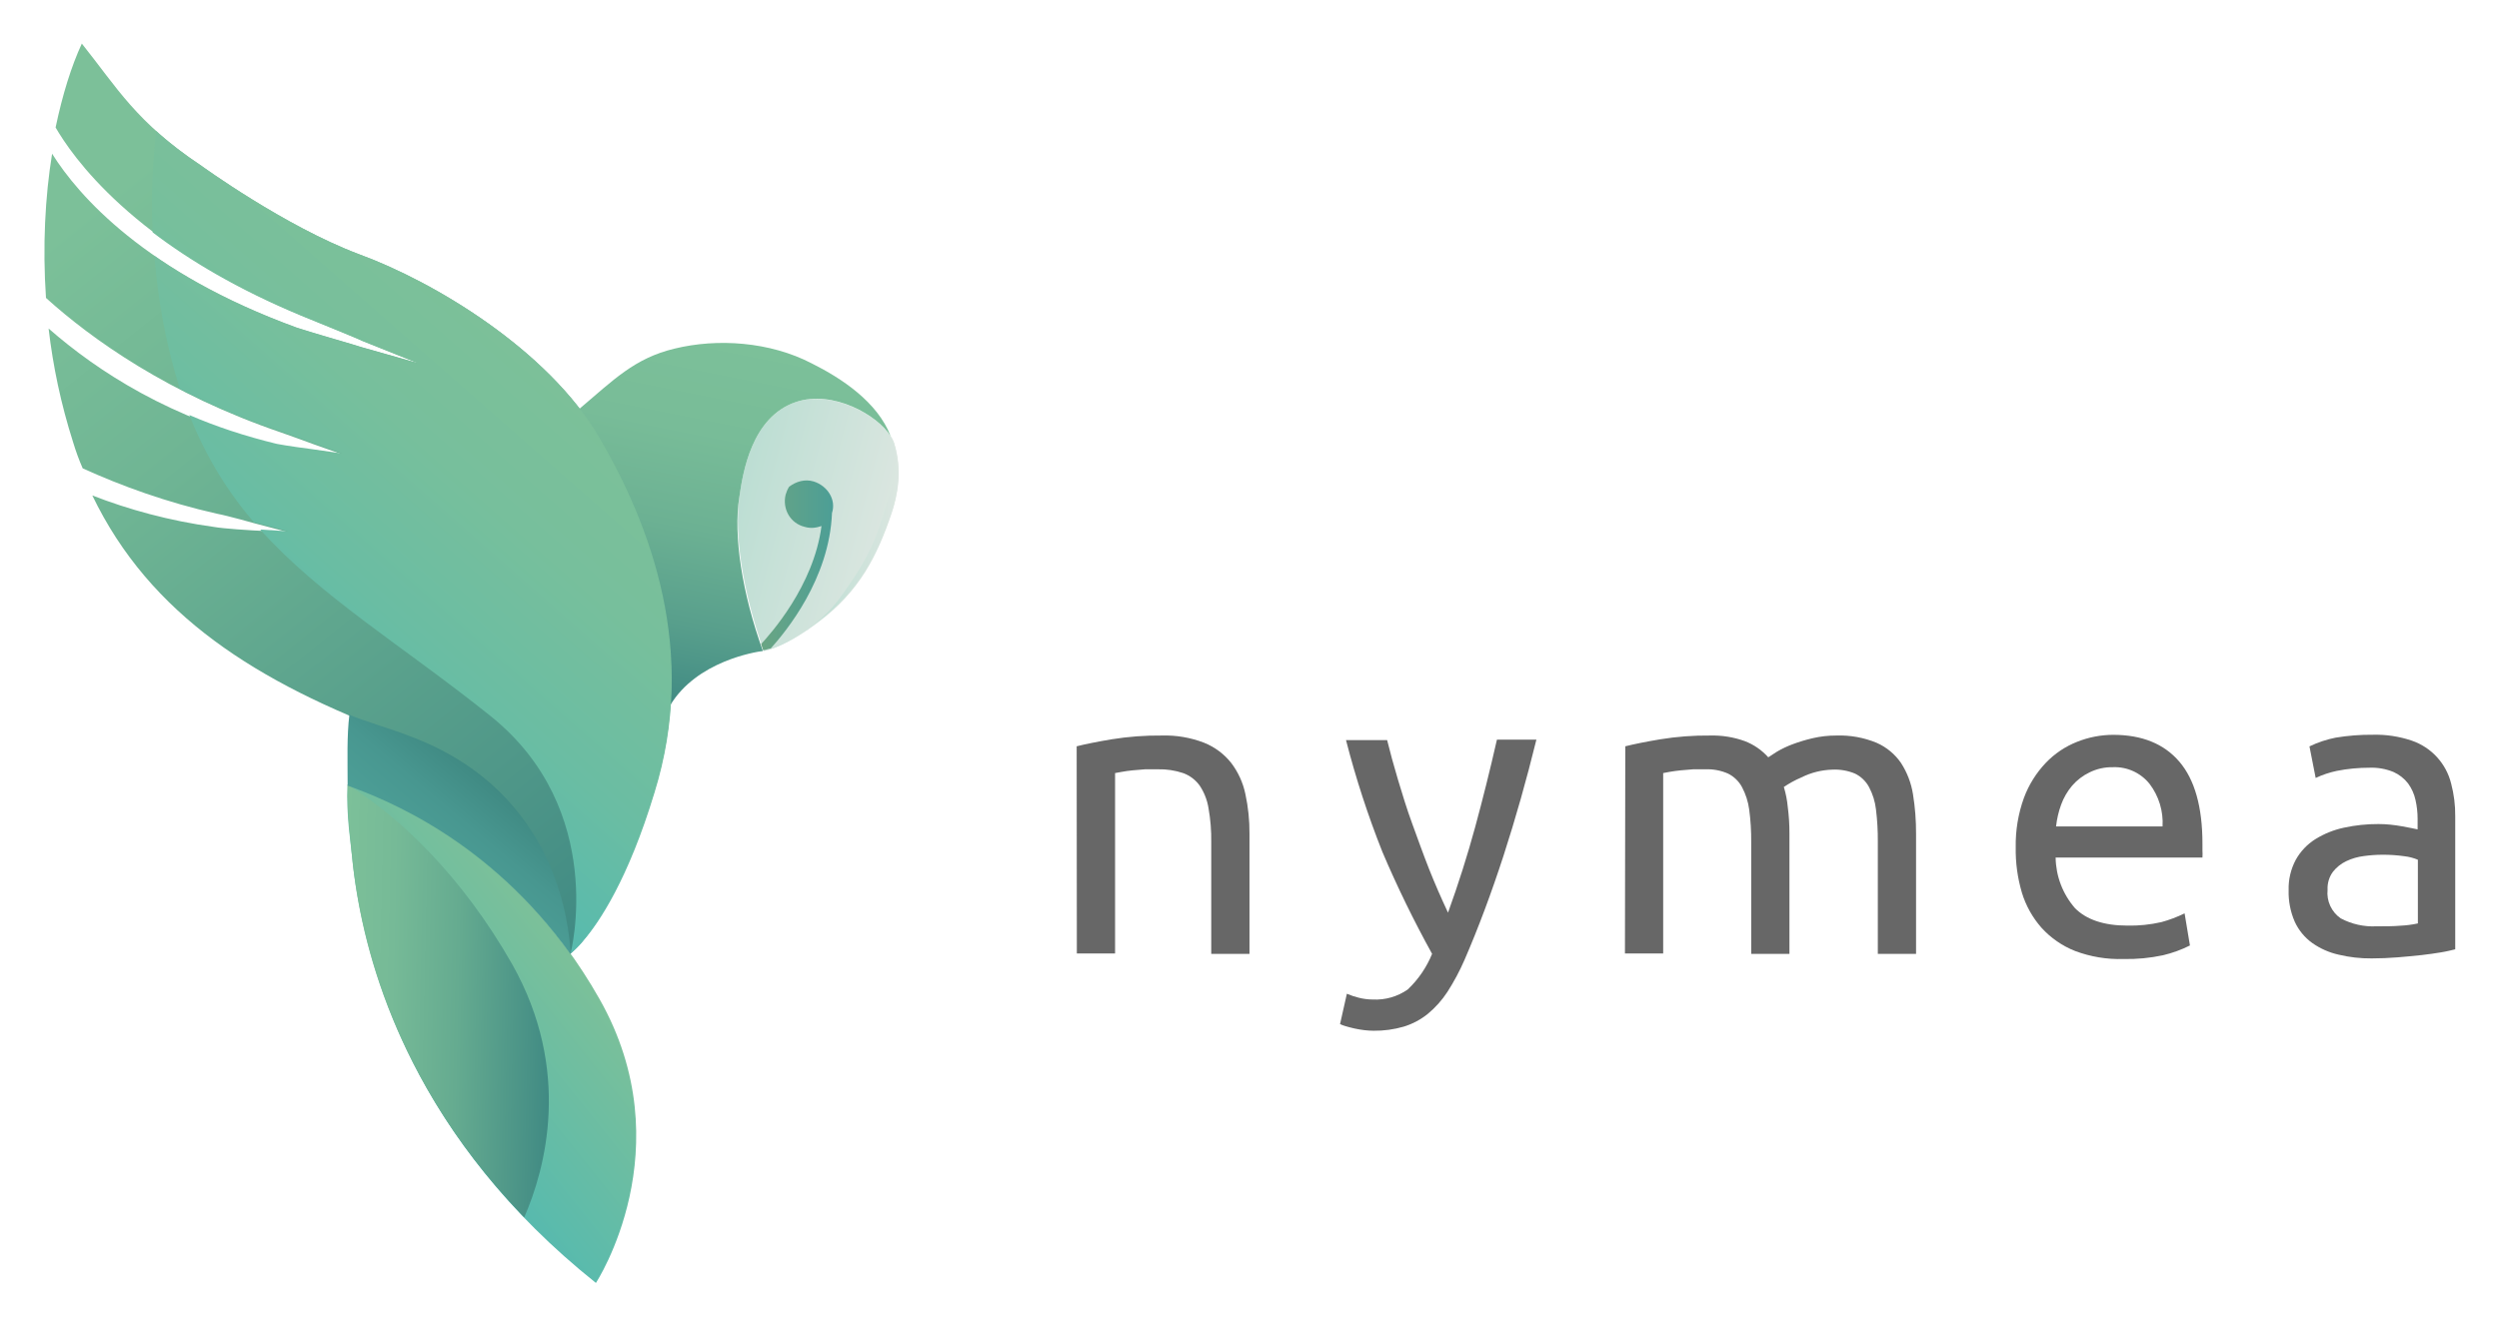
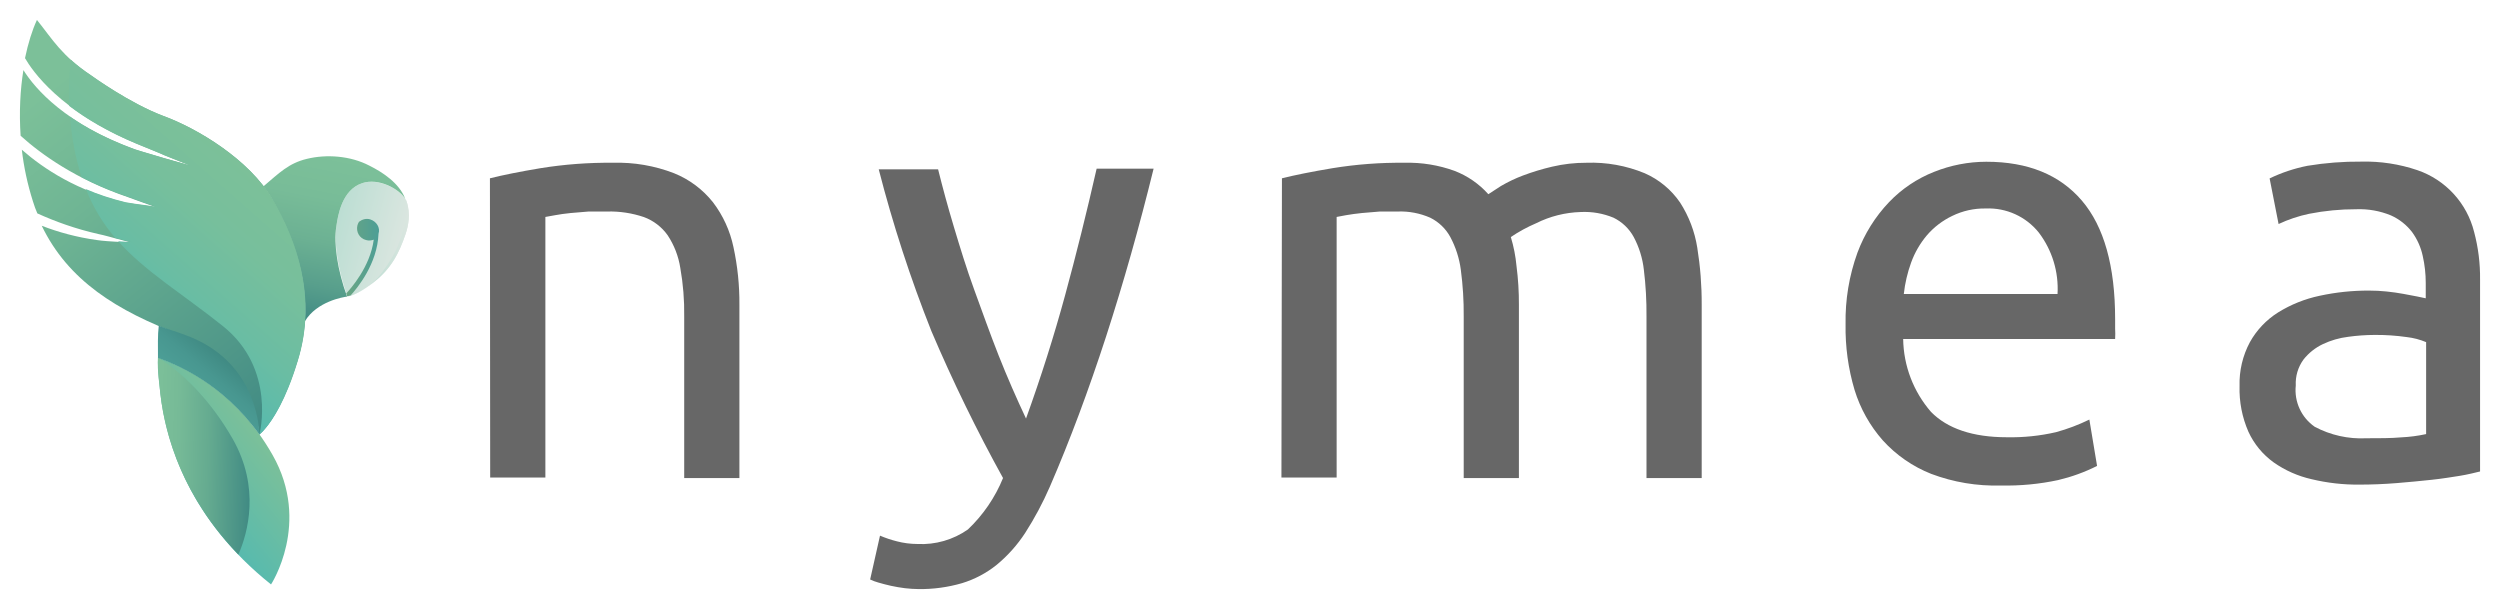
- <svg xmlns="http://www.w3.org/2000/svg" xmlns:xlink="http://www.w3.org/1999/xlink" id="Layer_1" data-name="Layer 1" viewBox="0 0 285.598 151.72" version="1.1" width="285.598" height="151.72">
+ <svg xmlns="http://www.w3.org/2000/svg" xmlns:xlink="http://www.w3.org/1999/xlink" id="Layer_1" data-name="Layer 1" viewBox="0 0 627.484 152.859" version="1.1" width="627.484" height="152.859">
  <defs id="defs69">
    <style id="style2">.cls-1{fill:url(#New_Gradient_Swatch_1);}.cls-2{fill:url(#linear-gradient);}.cls-3{fill:url(#linear-gradient-2);}.cls-4{fill:url(#linear-gradient-3);}.cls-5{fill:url(#linear-gradient-4);}.cls-6{fill:url(#linear-gradient-5);}.cls-7{fill:url(#linear-gradient-6);}.cls-8{fill:url(#linear-gradient-7);}.cls-9{fill:url(#linear-gradient-8);}.cls-10{fill:url(#linear-gradient-9);}.cls-11{fill:url(#New_Gradient_Swatch_2);}.cls-12{fill:#676767;}</style>
    <linearGradient id="New_Gradient_Swatch_1" x1="282.06" y1="231.14" x2="354.72" y2="321.84" gradientUnits="userSpaceOnUse" gradientTransform="translate(-278.1731,-221.79)">
      <stop offset="0.13" stop-color="#9fc8a4" id="stop4" />
      <stop offset="0.4" stop-color="#92bc9e" id="stop6" />
      <stop offset="0.9" stop-color="#719b8f" id="stop8" />
      <stop offset="1" stop-color="#69938c" id="stop10" />
    </linearGradient>
    <linearGradient id="linear-gradient" x1="252.74" y1="539.16" x2="235.17" y2="539.16" gradientTransform="matrix(0.97,0.26,-0.26,0.97,272.36,-301.35)" gradientUnits="userSpaceOnUse">
      <stop offset="0" stop-color="#e3eae4" id="stop13" />
      <stop offset="1" stop-color="#cde2d8" id="stop15" />
    </linearGradient>
    <linearGradient id="linear-gradient-2" x1="364.05" y1="261.21" x2="355.77" y2="302.63" gradientUnits="userSpaceOnUse" gradientTransform="translate(-278.1731,-221.79)">
      <stop offset="0" stop-color="#9fc8a4" id="stop18" />
      <stop offset="0.27" stop-color="#9bc4a2" id="stop20" />
      <stop offset="0.54" stop-color="#8fb89d" id="stop22" />
      <stop offset="0.82" stop-color="#7ba494" id="stop24" />
      <stop offset="1" stop-color="#69938c" id="stop26" />
    </linearGradient>
    <linearGradient id="linear-gradient-3" x1="370.65" y1="293.83" x2="370.51" y2="293.83" xlink:href="#linear-gradient" gradientTransform="translate(-278.1731,-221.79)" />
    <linearGradient id="linear-gradient-4" x1="380.91" y1="282.75" x2="370.65" y2="282.75" xlink:href="#linear-gradient" gradientTransform="translate(-278.1731,-221.79)" />
    <linearGradient id="linear-gradient-5" x1="370.51" y1="295.08" x2="365.47" y2="295.08" xlink:href="#linear-gradient" gradientTransform="translate(-278.1731,-221.79)" />
    <linearGradient id="linear-gradient-6" x1="365.22" y1="286.54" x2="373.5" y2="286.54" gradientUnits="userSpaceOnUse" gradientTransform="translate(-278.1731,-221.79)">
      <stop offset="0" stop-color="#89ae8e" id="stop32" />
      <stop offset="1" stop-color="#79a79f" id="stop34" />
    </linearGradient>
    <linearGradient id="linear-gradient-7" x1="330.55" y1="350.38" x2="312.61" y2="365.42" gradientTransform="rotate(1.3,10830.334,-11455.762)" gradientUnits="userSpaceOnUse">
      <stop offset="0" stop-color="#9fc8a4" id="stop37" />
      <stop offset="1" stop-color="#8cc1b6" id="stop39" />
    </linearGradient>
    <linearGradient id="linear-gradient-8" x1="304.51" y1="356.13" x2="328.33" y2="356.13" gradientTransform="rotate(1.3,10830.334,-11455.762)" gradientUnits="userSpaceOnUse">
      <stop offset="0" stop-color="#9fc8a4" id="stop42" />
      <stop offset="0.25" stop-color="#99c2a1" id="stop44" />
      <stop offset="0.59" stop-color="#88b19a" id="stop46" />
      <stop offset="0.97" stop-color="#6b958d" id="stop48" />
      <stop offset="1" stop-color="#69938c" id="stop50" />
    </linearGradient>
    <linearGradient id="linear-gradient-9" x1="328.24" y1="320.2" x2="335.08" y2="312.05" gradientUnits="userSpaceOnUse" gradientTransform="translate(-278.1731,-221.79)">
      <stop offset="0" stop-color="#79a79f" id="stop53" />
      <stop offset="0.49" stop-color="#74a099" id="stop55" />
      <stop offset="1" stop-color="#69938c" id="stop57" />
    </linearGradient>
    <linearGradient id="New_Gradient_Swatch_2" x1="338.64" y1="262.42" x2="306.78" y2="298.69" gradientUnits="userSpaceOnUse" gradientTransform="translate(-278.1731,-221.79)">
      <stop offset="0" stop-color="#9fc8a4" id="stop60" />
      <stop offset="0.46" stop-color="#9ac6a8" id="stop62" />
      <stop offset="0.98" stop-color="#8dc1b5" id="stop64" />
      <stop offset="1" stop-color="#8cc1b6" id="stop66" />
    </linearGradient>
-     <linearGradient id="SVGID_1_" gradientUnits="userSpaceOnUse" x1="369.026" y1="171.884" x2="441.687" y2="262.581">
+     <linearGradient id="SVGID_1_" gradientUnits="userSpaceOnUse" x1="369.026" y1="171.884" x2="441.687" y2="262.581" gradientTransform="translate(0.07829967,-0.01787472)">
      <stop offset="0.13" style="stop-color:#7CC099" id="stop46-3" />
      <stop offset="0.379" style="stop-color:#6FB594" id="stop48-6" />
      <stop offset="0.835" style="stop-color:#4E9688" id="stop50-7" />
      <stop offset="1" style="stop-color:#408A83" id="stop52" />
    </linearGradient>
-     <linearGradient id="SVGID_2_" gradientUnits="userSpaceOnUse" x1="936.139" y1="154.453" x2="918.562" y2="154.453" gradientTransform="matrix(0.9669,0.2553,-0.2553,0.9669,-399.6603,-163.1002)">
+     <linearGradient id="SVGID_2_" gradientUnits="userSpaceOnUse" x1="936.139" y1="154.453" x2="918.562" y2="154.453" gradientTransform="matrix(0.9669,0.2553,-0.2553,0.9669,-399.582,-163.1181)">
      <stop offset="0" style="stop-color:#DBE6E0" id="stop61" />
      <stop offset="1" style="stop-color:#BCDED3" id="stop63" />
    </linearGradient>
-     <linearGradient id="SVGID_3_" gradientUnits="userSpaceOnUse" x1="451.016" y1="201.949" x2="442.738" y2="243.378">
+     <linearGradient id="SVGID_3_" gradientUnits="userSpaceOnUse" x1="451.016" y1="201.949" x2="442.738" y2="243.378" gradientTransform="translate(0.07829967,-0.01787472)">
      <stop offset="0" style="stop-color:#7CC099" id="stop72" />
      <stop offset="0.257" style="stop-color:#78BC98" id="stop74" />
      <stop offset="0.516" style="stop-color:#6CB193" id="stop76" />
      <stop offset="0.777" style="stop-color:#589F8C" id="stop78" />
      <stop offset="1" style="stop-color:#408A83" id="stop80" />
    </linearGradient>
-     <linearGradient id="SVGID_4_" gradientUnits="userSpaceOnUse" x1="457.624" y1="234.572" x2="457.476" y2="234.572">
+     <linearGradient id="SVGID_4_" gradientUnits="userSpaceOnUse" x1="457.624" y1="234.572" x2="457.476" y2="234.572" gradientTransform="translate(0.07829967,-0.01787472)">
      <stop offset="0" style="stop-color:#DBE6E0" id="stop87" />
      <stop offset="1" style="stop-color:#BCDED3" id="stop89" />
    </linearGradient>
-     <linearGradient id="SVGID_5_" gradientUnits="userSpaceOnUse" x1="467.882" y1="223.493" x2="457.624" y2="223.493">
+     <linearGradient id="SVGID_5_" gradientUnits="userSpaceOnUse" x1="467.882" y1="223.493" x2="457.624" y2="223.493" gradientTransform="translate(0.07829967,-0.01787472)">
      <stop offset="0" style="stop-color:#DBE6E0" id="stop96" />
      <stop offset="1" style="stop-color:#BCDED3" id="stop98" />
    </linearGradient>
-     <linearGradient id="SVGID_6_" gradientUnits="userSpaceOnUse" x1="457.476" y1="235.823" x2="452.437" y2="235.823">
+     <linearGradient id="SVGID_6_" gradientUnits="userSpaceOnUse" x1="457.476" y1="235.823" x2="452.437" y2="235.823" gradientTransform="translate(0.07829967,-0.01787472)">
      <stop offset="0" style="stop-color:#DBE6E0" id="stop105" />
      <stop offset="1" style="stop-color:#BCDED3" id="stop107" />
    </linearGradient>
-     <linearGradient id="SVGID_7_" gradientUnits="userSpaceOnUse" x1="452.192" y1="227.279" x2="460.475" y2="227.279">
+     <linearGradient id="SVGID_7_" gradientUnits="userSpaceOnUse" x1="452.192" y1="227.279" x2="460.475" y2="227.279" gradientTransform="translate(0.07829967,-0.01787472)">
      <stop offset="0" style="stop-color:#6AA583" id="stop112" />
      <stop offset="1" style="stop-color:#4C9E96" id="stop114" />
    </linearGradient>
-     <linearGradient id="SVGID_8_" gradientUnits="userSpaceOnUse" x1="473.171" y1="268.904" x2="455.235" y2="283.954" gradientTransform="matrix(0.9997,0.0227,-0.0227,0.9997,-36.4014,-7.9207)">
+     <linearGradient id="SVGID_8_" gradientUnits="userSpaceOnUse" x1="473.171" y1="268.904" x2="455.235" y2="283.954" gradientTransform="matrix(0.9997,0.0227,-0.0227,0.9997,-36.3231,-7.938575)">
      <stop offset="0" style="stop-color:#7CC099" id="stop119" />
      <stop offset="1" style="stop-color:#57BAAE" id="stop121" />
    </linearGradient>
-     <linearGradient id="SVGID_9_" gradientUnits="userSpaceOnUse" x1="447.131" y1="274.662" x2="470.952" y2="274.662" gradientTransform="matrix(0.9997,0.0227,-0.0227,0.9997,-36.4014,-7.9207)">
+     <linearGradient id="SVGID_9_" gradientUnits="userSpaceOnUse" x1="447.131" y1="274.662" x2="470.952" y2="274.662" gradientTransform="matrix(0.9997,0.0227,-0.0227,0.9997,-36.3231,-7.938575)">
      <stop offset="0" style="stop-color:#7CC099" id="stop126" />
      <stop offset="0.233" style="stop-color:#76BA97" id="stop128" />
      <stop offset="0.548" style="stop-color:#65AB90" id="stop130" />
      <stop offset="0.911" style="stop-color:#489186" id="stop132" />
      <stop offset="1" style="stop-color:#408A83" id="stop134" />
    </linearGradient>
-     <linearGradient id="SVGID_10_" gradientUnits="userSpaceOnUse" x1="415.215" y1="260.938" x2="422.051" y2="252.792">
+     <linearGradient id="SVGID_10_" gradientUnits="userSpaceOnUse" x1="415.215" y1="260.938" x2="422.051" y2="252.792" gradientTransform="translate(0.07829967,-0.01787472)">
      <stop offset="0" style="stop-color:#4C9E96" id="stop141" />
      <stop offset="0.486" style="stop-color:#489790" id="stop143" />
      <stop offset="1" style="stop-color:#408A83" id="stop145" />
    </linearGradient>
-     <linearGradient id="SVGID_11_" gradientUnits="userSpaceOnUse" x1="425.606" y1="203.167" x2="393.748" y2="239.431">
+     <linearGradient id="SVGID_11_" gradientUnits="userSpaceOnUse" x1="425.606" y1="203.167" x2="393.748" y2="239.431" gradientTransform="translate(0.07829967,-0.01787472)">
      <stop offset="0" style="stop-color:#7CC099" id="stop152" />
      <stop offset="0.318" style="stop-color:#77BF9C" id="stop154" />
      <stop offset="0.676" style="stop-color:#6ABDA3" id="stop156" />
      <stop offset="1" style="stop-color:#57BAAE" id="stop158" />
    </linearGradient>
  </defs>
-   <g transform="matrix(0.9992171,0,0,0.9992171,-364.8555,-162.3867)" id="g41">
+   <g transform="matrix(0.9992171,0,0,0.9992171,-364.9338,-162.3689)" id="g41">
    <g id="g43">
      <linearGradient id="linearGradient3548" gradientUnits="userSpaceOnUse" x1="369.026" y1="171.884" x2="441.687" y2="262.581">
        <stop offset="0.13" style="stop-color:#7CC099" id="stop3550" />
        <stop offset="0.379" style="stop-color:#6FB594" id="stop3552" />
        <stop offset="0.835" style="stop-color:#4E9688" id="stop3554" />
        <stop offset="1" style="stop-color:#408A83" id="stop3556" />
      </linearGradient>
      <path style="fill:url(#SVGID_1_)" d="m 433.7,212.6 c -5.9,-10.1 -19,-17.9 -27.5,-21 -8.5,-3.2 -18,-10.1 -18,-10.1 -7.5,-5 -9.7,-9 -13.7,-14 -1.2,2.6 -2.2,5.8 -3,9.6 1.8,3.1 8.7,13.4 28.1,21.5 1.7,0.7 6.9,2.8 7,2.9 l 6.5,2.6 -6.7,-1.9 c -0.2,-0.1 -5.5,-1.6 -7.3,-2.2 -17.3,-6.3 -25,-15.1 -28,-19.9 -0.8,4.9 -1.1,10.6 -0.7,16.5 5.2,4.7 14,11 26.9,15.4 0.9,0.3 3.6,1.3 3.6,1.3 l 3.4,1.2 -3.5,-0.5 c -0.1,0 -3,-0.4 -4,-0.6 -12.1,-2.9 -20.5,-8.4 -26.1,-13.3 0.5,4.3 1.4,8.6 2.8,13 0.3,1 0.7,2.1 1.1,3 4.4,2 9.6,3.9 15.4,5.2 1.1,0.2 4.3,1.1 4.3,1.1 l 3.8,1 -4,-0.2 c -0.1,0 -3.4,-0.2 -4.5,-0.4 -5.1,-0.7 -9.8,-2 -13.9,-3.6 6.6,13.7 18.8,21.4 35.2,27.5 18.7,7 19.4,25 19.4,25 0,0 5.1,-3.8 9.6,-18.4 5.1,-16.2 -0.3,-30.6 -6.2,-40.7 z" id="path54" />
    </g>
    <g id="g56">
      <g id="g58">
        <linearGradient id="linearGradient3561" gradientUnits="userSpaceOnUse" x1="936.139" y1="154.453" x2="918.562" y2="154.453" gradientTransform="matrix(0.9669,0.2553,-0.2553,0.9669,-399.6603,-163.1002)">
          <stop offset="0" style="stop-color:#DBE6E0" id="stop3563" />
          <stop offset="1" style="stop-color:#BCDED3" id="stop3565" />
        </linearGradient>
        <path style="fill:url(#SVGID_2_)" d="m 458.6,233.8 c 4.9,-3.6 6.9,-7.8 8.5,-12.5 0.7,-2.1 1.3,-5 0.3,-8.1 -0.8,-2.5 -6.5,-6.2 -11.2,-4.7 -5.1,1.7 -6.1,8.1 -6.5,10.9 -0.6,4.3 0.4,10.9 2.8,17.6 -0.1,0 2.1,-0.2 6.1,-3.2 z" id="path65" />
      </g>
      <g id="g67">
        <g id="g69">
          <linearGradient id="linearGradient3570" gradientUnits="userSpaceOnUse" x1="451.016" y1="201.949" x2="442.738" y2="243.378">
            <stop offset="0" style="stop-color:#7CC099" id="stop3572" />
            <stop offset="0.257" style="stop-color:#78BC98" id="stop3574" />
            <stop offset="0.516" style="stop-color:#6CB193" id="stop3576" />
            <stop offset="0.777" style="stop-color:#589F8C" id="stop3578" />
            <stop offset="1" style="stop-color:#408A83" id="stop3580" />
          </linearGradient>
          <path style="fill:url(#SVGID_3_)" d="m 449.7,219.4 c 0.4,-2.8 1.4,-9.2 6.5,-10.9 4.2,-1.4 9.3,1.5 10.8,3.9 -1.5,-3.9 -5.6,-6.6 -9,-8.3 -4.8,-2.5 -10.8,-2.9 -15.7,-1.7 -4.6,1.1 -7,3.6 -10.9,6.9 0.8,1.1 1.6,2.2 2.2,3.3 4.6,8 9,18.6 8.2,30.6 3,-5 9.7,-6.1 10.6,-6.2 -2.4,-6.6 -3.4,-13.3 -2.7,-17.6 z" id="path82" />
        </g>
        <g id="g84">
          <linearGradient id="linearGradient3584" gradientUnits="userSpaceOnUse" x1="457.624" y1="234.572" x2="457.476" y2="234.572">
            <stop offset="0" style="stop-color:#DBE6E0" id="stop3586" />
            <stop offset="1" style="stop-color:#BCDED3" id="stop3588" />
          </linearGradient>
          <path style="fill:url(#SVGID_4_)" d="m 457.6,234.5 c -0.1,0 -0.1,0.1 -0.1,0.1 0,0 0.1,0 0.1,-0.1 z" id="path91-5" />
        </g>
        <g id="g93">
          <linearGradient id="linearGradient3592" gradientUnits="userSpaceOnUse" x1="467.882" y1="223.493" x2="457.624" y2="223.493">
            <stop offset="0" style="stop-color:#DBE6E0" id="stop3594" />
            <stop offset="1" style="stop-color:#BCDED3" id="stop3596" />
          </linearGradient>
          <path style="fill:url(#SVGID_5_)" d="m 467.4,213.2 c -0.1,-0.2 -0.2,-0.5 -0.4,-0.8 0.7,1.7 0.8,3.7 0.1,5.9 -1.5,4.9 -1.8,7.1 -6.1,12.9 -1,1.3 -2.2,2.4 -3.4,3.2 0.3,-0.2 0.6,-0.4 1,-0.7 4.9,-3.6 6.9,-7.8 8.5,-12.5 0.7,-2 1.2,-4.9 0.3,-8 z" id="path100" />
        </g>
        <g id="g102">
          <linearGradient id="linearGradient3600" gradientUnits="userSpaceOnUse" x1="457.476" y1="235.823" x2="452.437" y2="235.823">
            <stop offset="0" style="stop-color:#DBE6E0" id="stop3602" />
            <stop offset="1" style="stop-color:#BCDED3" id="stop3604" />
          </linearGradient>
          <path style="fill:url(#SVGID_6_)" d="m 452.4,237 c 0,0 0,0 0,0 0,0 1.8,-0.2 5,-2.4 -2.5,1.7 -4.9,2.4 -4.9,2.4 0,0 0,0 -0.1,0 z" id="path109" />
        </g>
      </g>
      <linearGradient id="linearGradient3607" gradientUnits="userSpaceOnUse" x1="452.192" y1="227.279" x2="460.475" y2="227.279">
        <stop offset="0" style="stop-color:#6AA583" id="stop3609" />
        <stop offset="1" style="stop-color:#4C9E96" id="stop3611" />
      </linearGradient>
      <path style="fill:url(#SVGID_7_)" d="m 458.2,217.6 c -1,-0.3 -2,0 -2.8,0.6 -0.2,0.3 -0.3,0.6 -0.4,0.9 -0.4,1.6 0.5,3.3 2.2,3.7 0.7,0.2 1.3,0.1 1.9,-0.1 -0.9,6.9 -5.9,12.4 -6.9,13.5 0.1,0.4 0.2,0.5 0.2,0.7 0.3,0 0.4,-0.1 0.9,-0.2 1.7,-1.9 6.7,-7.9 7,-15.5 0.5,-1.5 -0.5,-3.1 -2.1,-3.6 z" id="path116" />
    </g>
    <linearGradient id="linearGradient3614" gradientUnits="userSpaceOnUse" x1="473.171" y1="268.904" x2="455.235" y2="283.954" gradientTransform="matrix(0.9997,0.0227,-0.0227,0.9997,-36.4014,-7.9207)">
      <stop offset="0" style="stop-color:#7CC099" id="stop3616" />
      <stop offset="1" style="stop-color:#57BAAE" id="stop3618" />
    </linearGradient>
    <path style="fill:url(#SVGID_8_)" d="m 405.5,261.4 c 1.5,12.7 7.5,31.7 27.8,47.9 0,0 10.1,-15.4 0.4,-32.5 -9.7,-17.1 -23.8,-22.7 -28.8,-24.5 -0.2,3.6 0.4,6.8 0.6,9.1 z" id="path123" />
    <linearGradient id="linearGradient3621" gradientUnits="userSpaceOnUse" x1="447.131" y1="274.662" x2="470.952" y2="274.662" gradientTransform="matrix(0.9997,0.0227,-0.0227,0.9997,-36.4014,-7.9207)">
      <stop offset="0" style="stop-color:#7CC099" id="stop3623" />
      <stop offset="0.233" style="stop-color:#76BA97" id="stop3625" />
      <stop offset="0.548" style="stop-color:#65AB90" id="stop3627" />
      <stop offset="0.911" style="stop-color:#489186" id="stop3629" />
      <stop offset="1" style="stop-color:#408A83" id="stop3631" />
    </linearGradient>
    <path style="fill:url(#SVGID_9_)" d="m 423.7,272.8 c -5.7,-10 -12.8,-16.8 -18.8,-20.5 -0.1,3.2 0.4,7 0.6,9.1 1.2,10.8 5.8,26.1 19.6,40.4 2.4,-5.5 5.5,-16.8 -1.4,-29 z" id="path136" />
    <g id="g138">
      <linearGradient id="linearGradient3635" gradientUnits="userSpaceOnUse" x1="415.215" y1="260.938" x2="422.051" y2="252.792">
        <stop offset="0" style="stop-color:#4C9E96" id="stop3637" />
        <stop offset="0.486" style="stop-color:#489790" id="stop3639" />
        <stop offset="1" style="stop-color:#408A83" id="stop3641" />
      </linearGradient>
      <path style="fill:url(#SVGID_10_)" d="m 411.9,246.7 c -2,-0.8 -4.9,-1.6 -6.8,-2.4 -0.3,2.5 -0.2,5.1 -0.2,8.1 4.4,1.6 16.1,6.2 25.5,19.3 0,-0.1 0,-0.2 0,-0.3 -0.2,-2.3 -1.1,-18.3 -18.5,-24.7 z" id="path147" />
    </g>
    <g id="g149">
      <linearGradient id="linearGradient3645" gradientUnits="userSpaceOnUse" x1="425.606" y1="203.167" x2="393.748" y2="239.431">
        <stop offset="0" style="stop-color:#7CC099" id="stop3647" />
        <stop offset="0.318" style="stop-color:#77BF9C" id="stop3649" />
        <stop offset="0.676" style="stop-color:#6ABDA3" id="stop3651" />
        <stop offset="1" style="stop-color:#57BAAE" id="stop3653" />
      </linearGradient>
      <path style="fill:url(#SVGID_11_)" d="m 433.7,212.6 c -5.9,-10.1 -19,-17.9 -27.5,-21 -8.5,-3.2 -18,-10.1 -18,-10.1 -2.1,-1.4 -3.8,-2.7 -5.2,-4 -0.4,3.6 -0.6,7.5 -0.4,11.6 4.2,3.2 9.7,6.5 16.9,9.5 1.7,0.7 6.9,2.8 7,2.9 l 6.5,2.6 -6.7,-1.9 c -0.2,-0.1 -5.5,-1.6 -7.3,-2.2 -6.8,-2.5 -12.1,-5.3 -16.2,-8.2 0.4,5 1.3,10.1 2.9,15.2 3.4,1.8 7.2,3.4 11.6,4.9 0.9,0.3 3.6,1.3 3.6,1.3 l 3.4,1.2 -3.5,-0.5 c -0.1,0 -3,-0.4 -4,-0.6 -3.7,-0.9 -7,-2 -10,-3.3 1.9,4.8 4.4,8.8 7.4,12.3 0.1,0 0.1,0 0.1,0 l 3.8,1 -3.2,-0.2 c 6.9,7.7 16.3,13.3 26.3,21.3 13.5,10.8 9.2,27.2 9.2,27.2 0,0 0.8,-0.6 1.5,-1.5 1.8,-2.1 5.1,-7 8.1,-16.9 5,-16.1 -0.4,-30.5 -6.3,-40.6 z" id="path160" />
    </g>
  </g>
-   <path class="cls-12" d="m 123.047,85.32 c 1,-0.25 2.33,-0.52 4,-0.8 a 33.84,33.84 0 0 1 5.74,-0.43 12.37,12.37 0 0 1 4.84,0.83 7.52,7.52 0 0 1 3.08,2.3 8.85,8.85 0 0 1 1.62,3.55 20.81,20.81 0 0 1 0.47,4.56 v 13.72 h -4.37 V 96.27 a 20.35,20.35 0 0 0 -0.31,-3.86 6.48,6.48 0 0 0 -1,-2.58 4,4 0 0 0 -1.88,-1.44 8.41,8.41 0 0 0 -2.91,-0.44 c -0.47,0 -1,0 -1.46,0 l -1.43,0.12 c -0.46,0.05 -0.86,0.1 -1.22,0.17 l -0.78,0.14 v 20.63 h -4.37 z" id="path95" />
-   <path class="cls-12" d="m 153.927,113.61 a 9,9 0 0 0 1.34,0.45 6.55,6.55 0 0 0 1.62,0.21 6.39,6.39 0 0 0 4,-1.15 11.7,11.7 0 0 0 2.78,-4.07 126.9,126.9 0 0 1 -5.67,-11.63 106.17,106.17 0 0 1 -4.17,-12.81 h 4.7 c 0.35,1.41 0.76,2.93 1.25,4.56 0.49,1.63 1,3.31 1.62,5 0.62,1.69 1.24,3.45 1.92,5.17 0.68,1.72 1.41,3.38 2.17,5 q 1.78,-4.93 3.1,-9.78 1.32,-4.85 2.49,-10 h 4.51 q -1.7,6.92 -3.76,13.28 c -1.38,4.24 -2.86,8.22 -4.46,11.91 a 26,26 0 0 1 -1.95,3.65 11.23,11.23 0 0 1 -2.24,2.51 8.18,8.18 0 0 1 -2.75,1.46 11.8,11.8 0 0 1 -3.45,0.47 10.11,10.11 0 0 1 -1.08,-0.07 c -0.38,-0.05 -0.75,-0.11 -1.11,-0.19 -0.36,-0.08 -0.69,-0.17 -1,-0.26 a 3.68,3.68 0 0 1 -0.64,-0.24 z" id="path97" />
-   <path class="cls-12" d="m 185.747,85.32 c 1,-0.25 2.33,-0.52 4,-0.8 a 33.3,33.3 0 0 1 5.71,-0.43 10.78,10.78 0 0 1 3.95,0.64 6.9,6.9 0 0 1 2.68,1.85 c 0.22,-0.15 0.56,-0.37 1,-0.65 a 11.39,11.39 0 0 1 1.74,-0.83 18.69,18.69 0 0 1 2.31,-0.7 11.73,11.73 0 0 1 2.72,-0.31 11.05,11.05 0 0 1 4.61,0.83 6.61,6.61 0 0 1 2.8,2.32 9.27,9.27 0 0 1 1.36,3.57 27.56,27.56 0 0 1 0.35,4.52 v 13.72 h -4.37 V 96.27 a 28.36,28.36 0 0 0 -0.21,-3.72 7.19,7.19 0 0 0 -0.8,-2.58 3.63,3.63 0 0 0 -1.6,-1.53 6,6 0 0 0 -2.6,-0.45 8.42,8.42 0 0 0 -3.53,0.89 12,12 0 0 0 -2,1.09 11.57,11.57 0 0 1 0.45,2.3 23.06,23.06 0 0 1 0.19,3.06 v 13.72 h -4.37 V 96.27 a 26.42,26.42 0 0 0 -0.23,-3.72 7.6,7.6 0 0 0 -0.83,-2.58 3.66,3.66 0 0 0 -1.59,-1.53 5.86,5.86 0 0 0 -2.57,-0.49 c -0.44,0 -0.91,0 -1.41,0 l -1.43,0.12 c -0.45,0.05 -0.87,0.1 -1.25,0.17 l -0.75,0.14 v 20.63 h -4.37 z" id="path99" />
-   <path class="cls-12" d="m 271.197,84 a 12.82,12.82 0 0 1 4.45,0.68 6.95,6.95 0 0 1 4.48,4.89 14,14 0 0 1 0.47,3.78 v 15.18 c -0.38,0.09 -1,0.25 -1.64,0.35 -0.64,0.1 -1.36,0.22 -2.21,0.31 -0.85,0.09 -1.76,0.18 -2.75,0.26 -0.99,0.08 -2,0.12 -2.94,0.12 a 15.56,15.56 0 0 1 -3.8,-0.43 8.44,8.44 0 0 1 -3,-1.33 6.15,6.15 0 0 1 -2,-2.43 8.42,8.42 0 0 1 -0.7,-3.61 6.94,6.94 0 0 1 0.82,-3.48 6.53,6.53 0 0 1 2.23,-2.35 10.22,10.22 0 0 1 3.29,-1.32 18.12,18.12 0 0 1 3.93,-0.41 12.78,12.78 0 0 1 1.36,0.07 c 0.47,0.05 0.92,0.11 1.34,0.19 l 1.11,0.21 0.66,0.14 V 93.6 a 9.62,9.62 0 0 0 -0.24,-2.14 5,5 0 0 0 -0.84,-1.88 4.35,4.35 0 0 0 -1.67,-1.32 6.54,6.54 0 0 0 -2.75,-0.49 19.17,19.17 0 0 0 -3.73,0.36 11,11 0 0 0 -2.42,0.81 l -0.71,-3.61 a 12.49,12.49 0 0 1 3,-1 24.77,24.77 0 0 1 4.26,-0.33 z m 0.38,21.9 c 1,0 2,0 2.75,-0.07 a 11.93,11.93 0 0 0 2,-0.26 v -7.28 a 5.63,5.63 0 0 0 -1.53,-0.4 16.92,16.92 0 0 0 -2.56,-0.17 15.46,15.46 0 0 0 -2.09,0.15 6.49,6.49 0 0 0 -2,0.58 4.29,4.29 0 0 0 -1.53,1.22 3.21,3.21 0 0 0 -0.61,2.05 3.53,3.53 0 0 0 1.5,3.27 7.85,7.85 0 0 0 4.07,0.91 z" id="path101" />
-   <path class="cls-12" d="m 230.367,96.88 a 15.81,15.81 0 0 1 0.94,-5.67 11.75,11.75 0 0 1 2.5,-4 10,10 0 0 1 3.57,-2.4 11.15,11.15 0 0 1 4.13,-0.8 q 4.94,0 7.57,3.08 c 1.75,2.05 2.63,5.18 2.63,9.37 v 0.75 a 7.21,7.21 0 0 1 0,0.83 h -16.78 a 9,9 0 0 0 2.21,5.78 c 1.29,1.31 3.29,2 6,2 a 15.9,15.9 0 0 0 3.88,-0.4 15,15 0 0 0 2.65,-1 l 0.61,3.67 a 14,14 0 0 1 -3.08,1.12 19.58,19.58 0 0 1 -4.53,0.43 14.45,14.45 0 0 1 -5.52,-0.92 10.26,10.26 0 0 1 -3.83,-2.65 10.84,10.84 0 0 1 -2.24,-4 17.17,17.17 0 0 1 -0.71,-5.19 z m 16.78,-2.4 a 7.33,7.33 0 0 0 -1.48,-4.86 5.1,5.1 0 0 0 -4.2,-1.91 5.79,5.79 0 0 0 -2.66,0.59 6.14,6.14 0 0 0 -2,1.53 7.11,7.11 0 0 0 -1.25,2.16 10.73,10.73 0 0 0 -0.58,2.49 z" id="path103" />
+   <path class="cls-12" d="m 122.969,44.751 c 3.171,-0.793 7.387,-1.649 12.682,-2.536 a 107.29,107.29 0 0 1 18.199,-1.363 39.219,39.219 0 0 1 15.345,2.632 23.842,23.842 0 0 1 9.765,7.292 28.059,28.059 0 0 1 5.136,11.255 65.978,65.978 0 0 1 1.49,14.457 V 119.987 H 171.731 V 79.468 a 64.52,64.52 0 0 0 -0.983,-12.238 20.545,20.545 0 0 0 -3.17,-8.18 12.682,12.682 0 0 0 -5.961,-4.566 26.664,26.664 0 0 0 -9.226,-1.395 c -1.49,0 -3.17,0 -4.629,0 l -4.534,0.38 c -1.458,0.159 -2.727,0.317 -3.868,0.539 l -2.473,0.444 v 65.407 h -13.855 z" id="path95" style="stroke-width:1" />
+   <path class="cls-12" d="m 220.874,134.445 a 28.534,28.534 0 0 0 4.248,1.427 20.767,20.767 0 0 0 5.136,0.666 20.259,20.259 0 0 0 12.682,-3.646 37.095,37.095 0 0 0 8.814,-12.904 402.336,402.336 0 0 1 -17.977,-36.873 336.611,336.611 0 0 1 -13.221,-40.614 h 14.901 c 1.11,4.47 2.41,9.29 3.963,14.457 1.554,5.168 3.171,10.494 5.136,15.852 1.966,5.358 3.931,10.938 6.087,16.391 2.156,5.453 4.47,10.716 6.88,15.852 q 5.643,-15.631 9.829,-31.007 4.185,-15.377 7.895,-31.705 h 14.299 q -5.39,21.94 -11.921,42.104 c -4.375,13.443 -9.068,26.061 -14.14,37.761 a 82.433,82.433 0 0 1 -6.182,11.572 35.605,35.605 0 0 1 -7.102,7.958 25.935,25.935 0 0 1 -8.719,4.629 37.412,37.412 0 0 1 -10.938,1.49 32.054,32.054 0 0 1 -3.424,-0.222 c -1.205,-0.159 -2.378,-0.349 -3.519,-0.602 -1.141,-0.254 -2.188,-0.539 -3.17,-0.824 a 11.667,11.667 0 0 1 -2.029,-0.761 z" id="path97" style="stroke-width:1" />
+   <path class="cls-12" d="m 321.759,44.751 c 3.17,-0.793 7.387,-1.649 12.682,-2.536 a 105.577,105.577 0 0 1 18.104,-1.363 34.178,34.178 0 0 1 12.523,2.029 21.876,21.876 0 0 1 8.497,5.865 c 0.698,-0.476 1.775,-1.173 3.17,-2.061 a 36.112,36.112 0 0 1 5.517,-2.632 59.257,59.257 0 0 1 7.324,-2.219 37.19,37.19 0 0 1 8.624,-0.983 35.034,35.034 0 0 1 14.616,2.632 20.957,20.957 0 0 1 8.877,7.356 29.39,29.39 0 0 1 4.312,11.319 87.379,87.379 0 0 1 1.11,14.331 V 119.987 H 413.259 V 79.468 a 89.915,89.915 0 0 0 -0.666,-11.794 22.796,22.796 0 0 0 -2.536,-8.18 11.509,11.509 0 0 0 -5.073,-4.851 19.023,19.023 0 0 0 -8.243,-1.427 26.696,26.696 0 0 0 -11.192,2.822 38.046,38.046 0 0 0 -6.341,3.456 36.683,36.683 0 0 1 1.427,7.292 73.112,73.112 0 0 1 0.602,9.702 V 119.987 H 367.382 V 79.468 a 83.764,83.764 0 0 0 -0.729,-11.794 24.096,24.096 0 0 0 -2.632,-8.18 11.604,11.604 0 0 0 -5.041,-4.851 18.579,18.579 0 0 0 -8.148,-1.554 c -1.395,0 -2.885,0 -4.47,0 l -4.534,0.38 c -1.427,0.159 -2.758,0.317 -3.963,0.539 l -2.378,0.444 v 65.407 h -13.855 z" id="path99" style="stroke-width:1" />
+   <path class="cls-12" d="m 592.677,40.566 a 40.646,40.646 0 0 1 14.109,2.156 22.035,22.035 0 0 1 14.204,15.504 44.387,44.387 0 0 1 1.49,11.984 V 118.338 c -1.205,0.285 -3.171,0.793 -5.2,1.11 -2.029,0.317 -4.312,0.698 -7.007,0.983 -2.695,0.285 -5.58,0.571 -8.719,0.824 -3.139,0.254 -6.341,0.38 -9.321,0.38 a 49.333,49.333 0 0 1 -12.048,-1.363 26.759,26.759 0 0 1 -9.511,-4.217 19.499,19.499 0 0 1 -6.341,-7.704 26.696,26.696 0 0 1 -2.219,-11.445 22.003,22.003 0 0 1 2.6,-11.033 20.703,20.703 0 0 1 7.07,-7.451 32.402,32.402 0 0 1 10.431,-4.185 57.449,57.449 0 0 1 12.46,-1.3 40.519,40.519 0 0 1 4.312,0.222 c 1.49,0.159 2.917,0.349 4.248,0.602 l 3.519,0.666 2.093,0.444 v -3.868 a 30.5,30.5 0 0 0 -0.761,-6.785 15.852,15.852 0 0 0 -2.663,-5.961 13.792,13.792 0 0 0 -5.295,-4.185 20.735,20.735 0 0 0 -8.719,-1.554 60.778,60.778 0 0 0 -11.826,1.141 34.875,34.875 0 0 0 -7.673,2.568 l -2.251,-11.445 a 39.599,39.599 0 0 1 9.511,-3.17 78.533,78.533 0 0 1 13.506,-1.046 z m 1.205,69.434 c 3.17,0 6.341,0 8.719,-0.222 a 37.824,37.824 0 0 0 6.341,-0.824 V 85.873 a 17.85,17.85 0 0 0 -4.851,-1.268 53.645,53.645 0 0 0 -8.116,-0.539 49.016,49.016 0 0 0 -6.626,0.476 20.577,20.577 0 0 0 -6.341,1.839 13.601,13.601 0 0 0 -4.851,3.868 10.177,10.177 0 0 0 -1.934,6.5 11.192,11.192 0 0 0 4.756,10.368 24.888,24.888 0 0 0 12.904,2.885 z" id="path101" style="stroke-width:1" />
+   <path class="cls-12" d="m 463.226,81.402 a 50.126,50.126 0 0 1 2.98,-17.977 37.253,37.253 0 0 1 7.926,-12.682 31.705,31.705 0 0 1 11.319,-7.609 35.351,35.351 0 0 1 13.094,-2.536 q 15.662,0 24.001,9.765 c 5.548,6.5 8.338,16.423 8.338,29.708 v 2.378 a 22.859,22.859 0 0 1 0,2.632 h -53.201 a 28.534,28.534 0 0 0 7.007,18.325 c 4.09,4.153 10.431,6.341 19.023,6.341 a 50.411,50.411 0 0 0 12.302,-1.268 47.557,47.557 0 0 0 8.402,-3.171 l 1.934,11.636 a 44.387,44.387 0 0 1 -9.765,3.551 62.078,62.078 0 0 1 -14.362,1.363 45.814,45.814 0 0 1 -17.501,-2.917 32.529,32.529 0 0 1 -12.143,-8.402 34.368,34.368 0 0 1 -7.102,-12.682 54.437,54.437 0 0 1 -2.251,-16.455 z m 53.201,-7.609 a 23.24,23.24 0 0 0 -4.692,-15.409 16.17,16.17 0 0 0 -13.316,-6.056 18.357,18.357 0 0 0 -8.434,1.871 19.467,19.467 0 0 0 -6.341,4.851 22.542,22.542 0 0 0 -3.963,6.848 34.019,34.019 0 0 0 -1.839,7.895 z" id="path103" style="stroke-width:1" />
</svg>
